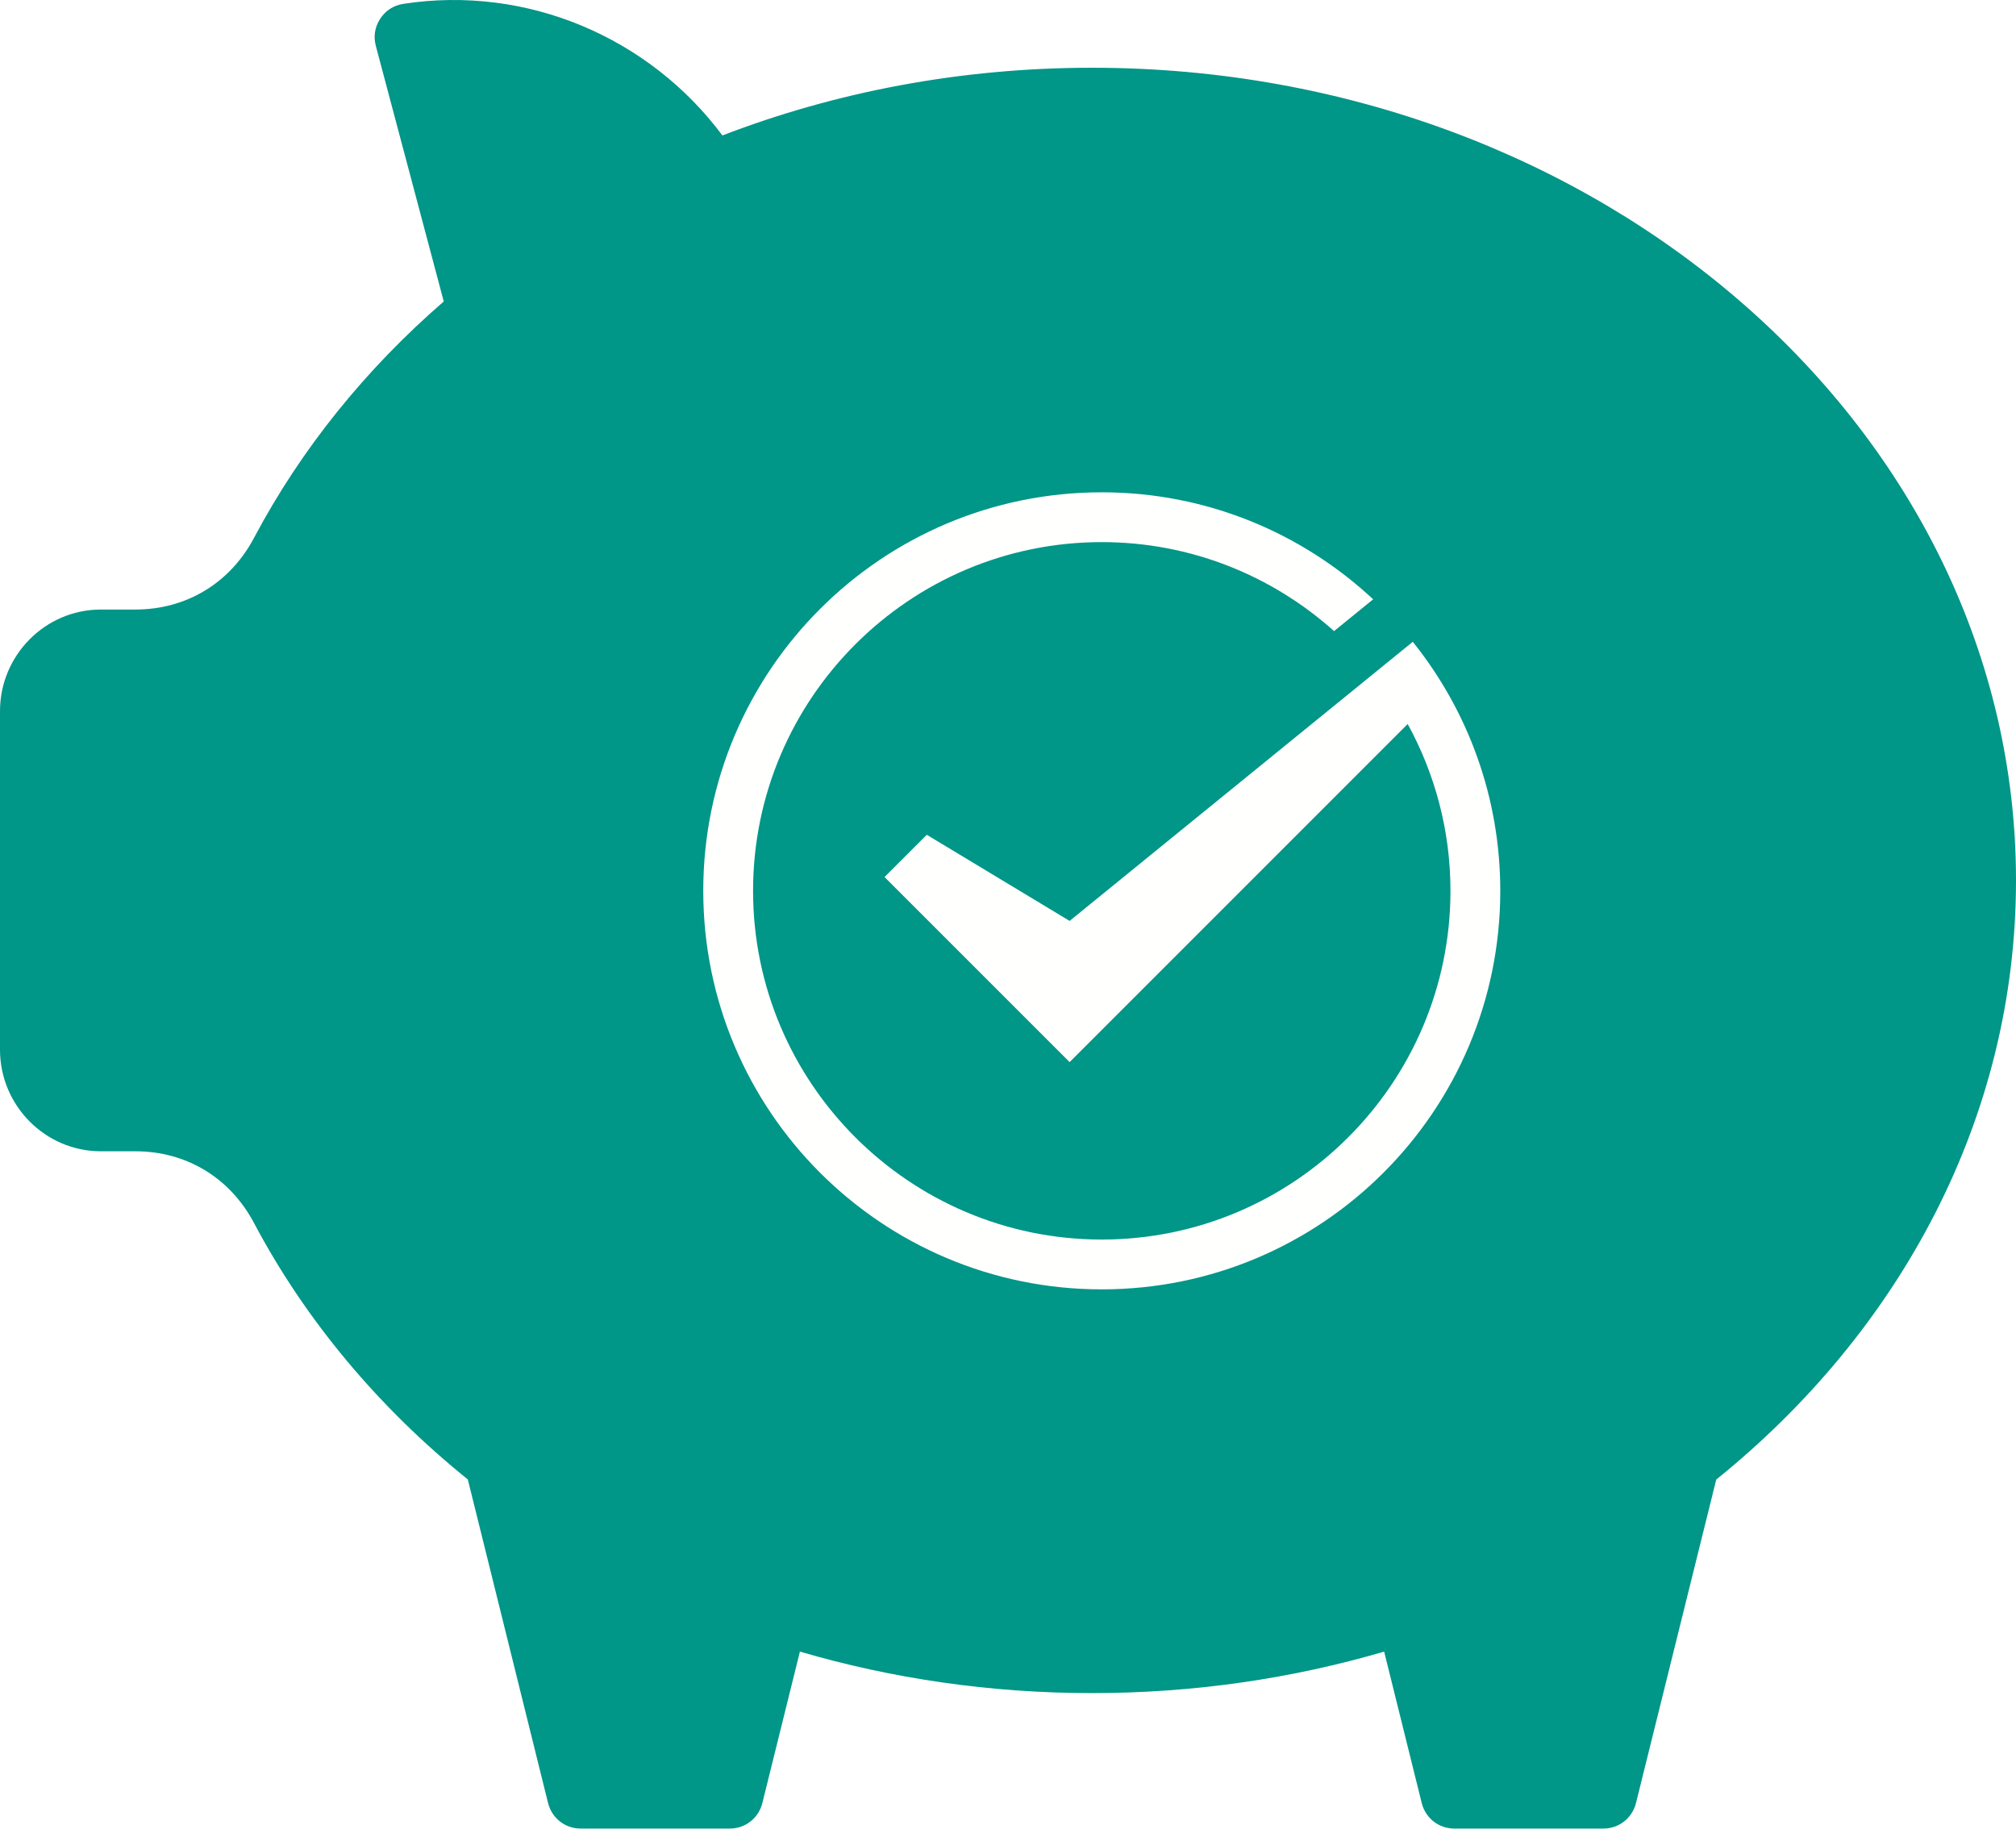
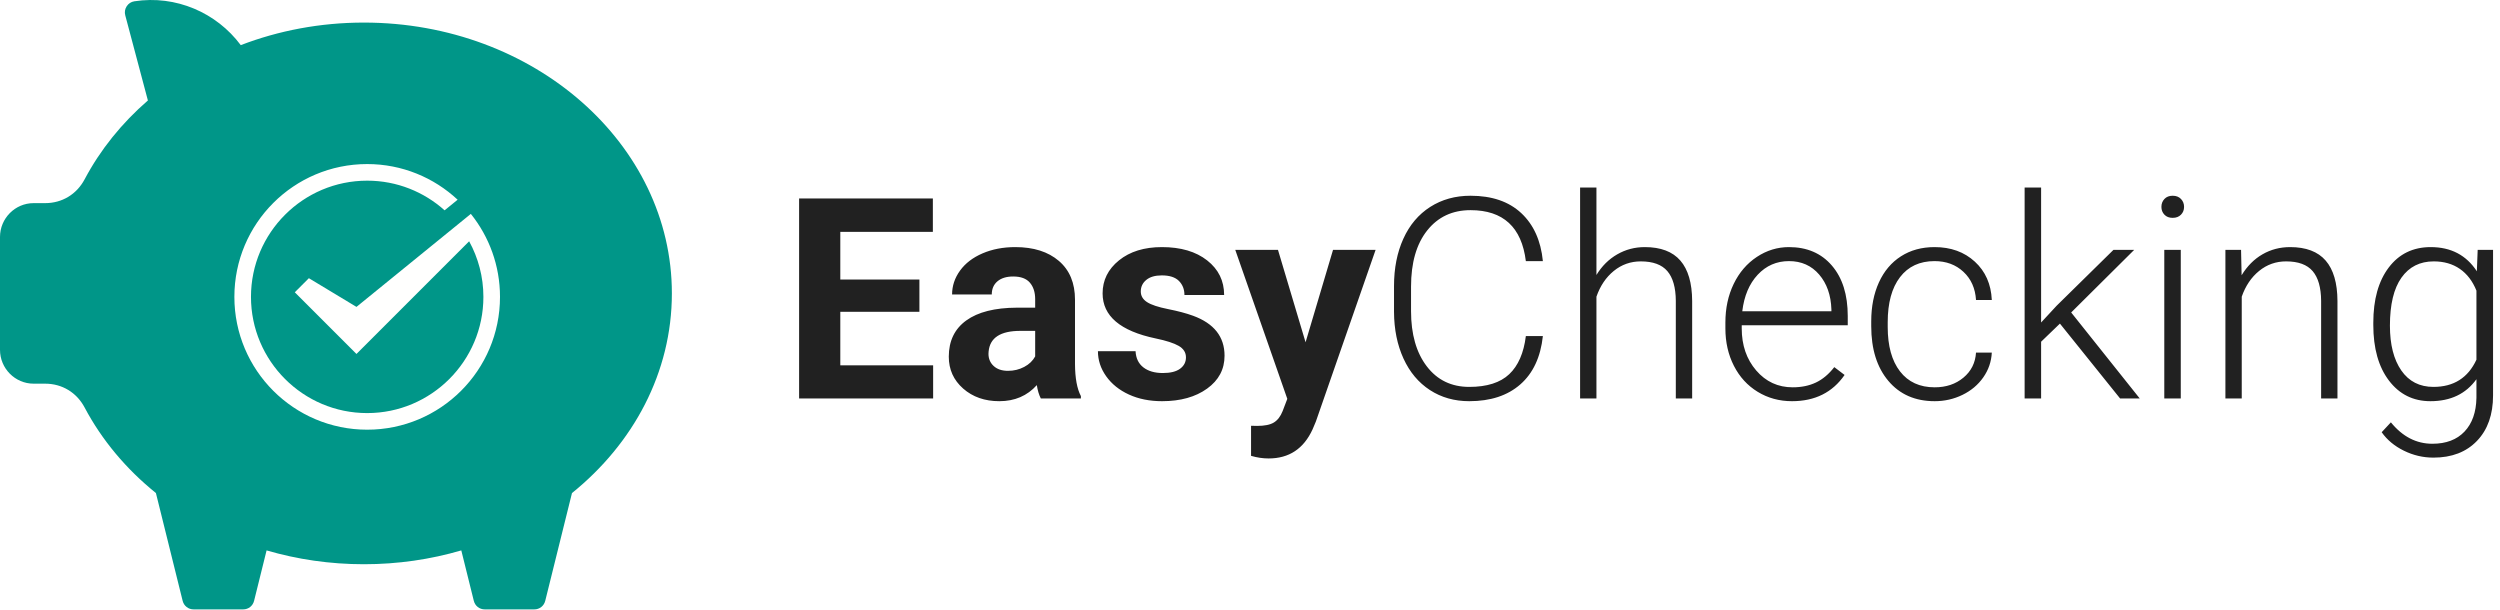
- <svg xmlns="http://www.w3.org/2000/svg" width="86px" height="78px" viewBox="0 0 86 78" version="1.1">
-   <g id="Symbols" stroke="none" stroke-width="1" fill="none" fill-rule="evenodd">
-     <g id="EasyChecking_Icon">
-       <g>
-         <path d="M30.817,5.778 C35.644,3.921 40.977,2.89 46.583,2.89 C68.35,2.89 86,18.413 86,37.556 C86,47.671 81.07,56.776 73.213,63.113 L69.791,76.905 C69.629,77.556 69.064,78 68.401,78 L62.037,78 C61.373,78 60.808,77.556 60.647,76.905 L59.046,70.452 C55.128,71.599 50.94,72.222 46.583,72.222 C42.229,72.222 38.042,71.599 34.123,70.452 L32.523,76.905 C32.362,77.556 31.797,78 31.133,78 L24.769,78 C24.105,78 23.54,77.556 23.378,76.905 L19.957,63.109 C16.157,60.044 13.04,56.331 10.836,52.17 C9.813,50.237 7.948,49.11 5.776,49.11 L4.302,49.11 C1.936,49.11 0,47.164 0,44.777 L0,30.334 C0,27.95 1.932,26.001 4.302,26.001 L5.776,26.001 C7.948,26.001 9.813,24.874 10.836,22.944 C12.839,19.162 15.592,15.753 18.93,12.86 L16.035,1.968 C15.924,1.556 15.987,1.16 16.216,0.804 C16.449,0.448 16.785,0.231 17.2,0.165 C22.501,-0.651 27.712,1.61 30.817,5.778" id="Pig" fill="#009688" />
-         <path d="M47,55 C56.388,55 64,47.389 64,38 C64,33.988 62.607,30.303 60.282,27.395 L60.27,27.375 L60.267,27.377 L45.628,39.283 L39.536,35.609 L37.733,37.412 L45.628,45.307 L60.05,30.884 C61.21,33 61.875,35.422 61.875,38 C61.875,46.203 55.203,52.875 47,52.875 C38.797,52.875 32.125,46.203 32.125,38 C32.125,29.798 38.797,23.125 47,23.125 C50.804,23.125 54.277,24.562 56.909,26.921 L58.577,25.564 C55.542,22.736 51.476,21 47,21 C37.611,21 30,28.612 30,38 C30,47.389 37.611,55 47,55" id="Checkmark" fill="#FFFFFE" />
+ <svg xmlns="http://www.w3.org/2000/svg" width="320px" height="78px" viewBox="0 0 320 78" version="1.1">
+   <g id="++StyleGuide++" stroke="none" stroke-width="1" fill="none" fill-rule="evenodd">
+     <g id="Symbols" transform="translate(-36, -147)">
+       <g id="Logo-w/text" transform="translate(36, 147)">
+         <g id="Group">
+           <g id="EasyChecking_Icon">
+             <g>
+               <path d="M30.817,5.778 C35.644,3.921 40.977,2.89 46.583,2.89 C68.35,2.89 86,18.413 86,37.556 C86,47.671 81.07,56.776 73.213,63.113 L69.791,76.905 C69.629,77.556 69.064,78 68.401,78 L62.037,78 C61.373,78 60.808,77.556 60.647,76.905 L59.046,70.452 C55.128,71.599 50.94,72.222 46.583,72.222 C42.229,72.222 38.042,71.599 34.123,70.452 L32.523,76.905 C32.362,77.556 31.797,78 31.133,78 L24.769,78 C24.105,78 23.54,77.556 23.378,76.905 L19.957,63.109 C16.157,60.044 13.04,56.331 10.836,52.17 C9.813,50.237 7.948,49.11 5.776,49.11 L4.302,49.11 C1.936,49.11 0,47.164 0,44.777 L0,30.334 C0,27.95 1.932,26.001 4.302,26.001 L5.776,26.001 C7.948,26.001 9.813,24.874 10.836,22.944 C12.839,19.162 15.592,15.753 18.93,12.86 L16.035,1.968 C15.924,1.556 15.987,1.16 16.216,0.804 C16.449,0.448 16.785,0.231 17.2,0.165 C22.501,-0.651 27.712,1.61 30.817,5.778" id="Pig" fill="#009688" />
+               <path d="M47,55 C56.388,55 64,47.389 64,38 C64,33.988 62.607,30.303 60.282,27.395 L60.27,27.375 L60.267,27.377 L45.628,39.283 L39.536,35.609 L37.733,37.412 L45.628,45.307 L60.05,30.884 C61.21,33 61.875,35.422 61.875,38 C61.875,46.203 55.203,52.875 47,52.875 C38.797,52.875 32.125,46.203 32.125,38 C32.125,29.798 38.797,23.125 47,23.125 C50.804,23.125 54.277,24.562 56.909,26.921 L58.577,25.564 C55.542,22.736 51.476,21 47,21 C37.611,21 30,28.612 30,38 C30,47.389 37.611,55 47,55" id="Checkmark" fill="#FFFFFE" />
+             </g>
+           </g>
+           <path d="M119.441,51 L119.441,46.764 L107.559,46.764 L107.559,39.908 L117.684,39.908 L117.684,35.777 L107.559,35.777 L107.559,29.678 L119.406,29.678 L119.406,25.406 L102.285,25.406 L102.285,51 L119.441,51 Z M127.914,51.352 C129.883,51.352 131.482,50.666 132.713,49.295 C132.818,49.975 132.988,50.543 133.223,51 L133.223,51 L138.355,51 L138.355,50.701 C137.863,49.775 137.611,48.41 137.6,46.605 L137.6,46.605 L137.6,38.361 C137.6,36.229 136.911,34.573 135.534,33.396 C134.157,32.218 132.297,31.629 129.953,31.629 C128.406,31.629 127.012,31.896 125.77,32.429 C124.527,32.962 123.566,33.697 122.887,34.635 C122.207,35.572 121.867,36.592 121.867,37.693 L121.867,37.693 L126.947,37.693 C126.947,36.979 127.19,36.416 127.677,36.006 C128.163,35.596 128.834,35.391 129.689,35.391 C130.662,35.391 131.374,35.654 131.825,36.182 C132.276,36.709 132.502,37.412 132.502,38.291 L132.502,38.291 L132.502,39.381 L130.164,39.381 C127.34,39.393 125.181,39.938 123.687,41.016 C122.192,42.094 121.445,43.641 121.445,45.656 C121.445,47.297 122.058,48.656 123.282,49.734 C124.507,50.812 126.051,51.352 127.914,51.352 Z M129.021,47.467 C128.248,47.467 127.639,47.262 127.193,46.852 C126.748,46.441 126.525,45.92 126.525,45.287 L126.525,45.287 L126.543,44.988 C126.707,43.23 128.061,42.352 130.604,42.352 L130.604,42.352 L132.502,42.352 L132.502,45.621 C132.197,46.184 131.729,46.632 131.096,46.966 C130.463,47.3 129.771,47.467 129.021,47.467 Z M148.744,51.352 C151.1,51.352 153.021,50.815 154.51,49.743 C155.998,48.671 156.742,47.268 156.742,45.533 C156.742,43.107 155.4,41.402 152.717,40.418 C151.85,40.102 150.783,39.817 149.518,39.565 C148.252,39.313 147.353,39.015 146.819,38.669 C146.286,38.323 146.02,37.869 146.02,37.307 C146.02,36.709 146.254,36.217 146.723,35.83 C147.191,35.443 147.854,35.25 148.709,35.25 C149.705,35.25 150.438,35.487 150.906,35.962 C151.375,36.437 151.609,37.037 151.609,37.764 L151.609,37.764 L156.689,37.764 C156.689,35.947 155.966,34.471 154.519,33.334 C153.071,32.197 151.141,31.629 148.727,31.629 C146.465,31.629 144.634,32.194 143.233,33.325 C141.833,34.456 141.133,35.865 141.133,37.553 C141.133,40.447 143.395,42.369 147.918,43.318 C149.277,43.6 150.265,43.919 150.88,44.276 C151.495,44.634 151.803,45.123 151.803,45.744 C151.803,46.342 151.554,46.825 151.056,47.194 C150.558,47.563 149.822,47.748 148.85,47.748 C147.807,47.748 146.975,47.508 146.354,47.027 C145.732,46.547 145.398,45.855 145.352,44.953 L145.352,44.953 L140.535,44.953 C140.535,46.102 140.887,47.171 141.59,48.161 C142.293,49.151 143.263,49.931 144.499,50.499 C145.735,51.067 147.15,51.352 148.744,51.352 Z M162.385,58.682 C164.998,58.682 166.873,57.439 168.01,54.955 L168.01,54.955 L168.432,53.953 L176.078,31.98 L170.629,31.98 L167.113,43.811 L163.58,31.98 L158.113,31.98 L164.775,51.053 L164.178,52.617 C163.908,53.297 163.536,53.783 163.062,54.076 C162.587,54.369 161.869,54.516 160.908,54.516 L160.908,54.516 L160.135,54.498 L160.135,58.348 C160.896,58.57 161.646,58.682 162.385,58.682 Z M188.066,51.352 C190.785,51.352 192.962,50.637 194.597,49.207 C196.231,47.777 197.195,45.715 197.488,43.02 L197.488,43.02 L195.309,43.02 C195.039,45.188 194.33,46.813 193.182,47.897 C192.033,48.981 190.328,49.523 188.066,49.523 C185.781,49.523 183.968,48.645 182.626,46.887 C181.284,45.129 180.613,42.773 180.613,39.82 L180.613,39.82 L180.613,36.691 C180.613,33.633 181.302,31.236 182.679,29.502 C184.056,27.768 185.904,26.9 188.225,26.9 C192.408,26.9 194.77,29.074 195.309,33.422 L195.309,33.422 L197.488,33.422 C197.23,30.809 196.308,28.761 194.72,27.278 C193.132,25.796 190.967,25.055 188.225,25.055 C186.279,25.055 184.56,25.532 183.065,26.487 C181.571,27.442 180.426,28.799 179.629,30.557 C178.832,32.314 178.434,34.33 178.434,36.604 L178.434,36.604 L178.434,39.926 C178.445,42.164 178.85,44.153 179.646,45.894 C180.443,47.634 181.571,48.979 183.03,49.928 C184.489,50.877 186.168,51.352 188.066,51.352 Z M204.344,51 L204.344,37.975 C204.824,36.592 205.565,35.493 206.567,34.679 C207.569,33.864 208.721,33.457 210.021,33.457 C211.58,33.457 212.714,33.873 213.423,34.705 C214.132,35.537 214.492,36.803 214.504,38.502 L214.504,38.502 L214.504,51 L216.596,51 L216.596,38.52 C216.584,36.223 216.08,34.5 215.084,33.352 C214.088,32.203 212.57,31.629 210.531,31.629 C209.254,31.629 208.076,31.939 206.998,32.561 C205.92,33.182 205.035,34.061 204.344,35.197 L204.344,35.197 L204.344,24 L202.252,24 L202.252,51 L204.344,51 Z M229.375,51.352 C232.316,51.352 234.561,50.232 236.107,47.994 L236.107,47.994 L234.789,46.992 C234.086,47.895 233.304,48.551 232.442,48.961 C231.581,49.371 230.588,49.576 229.463,49.576 C227.588,49.576 226.032,48.858 224.796,47.423 C223.56,45.987 222.941,44.191 222.941,42.035 L222.941,42.035 L222.941,41.631 L236.512,41.631 L236.512,40.453 C236.512,37.723 235.835,35.569 234.481,33.993 C233.128,32.417 231.297,31.629 228.988,31.629 C227.512,31.629 226.141,32.048 224.875,32.886 C223.609,33.724 222.622,34.875 221.913,36.34 C221.204,37.805 220.85,39.451 220.85,41.279 L220.85,41.279 L220.85,42.035 C220.85,43.805 221.213,45.401 221.939,46.825 C222.666,48.249 223.683,49.359 224.989,50.156 C226.296,50.953 227.758,51.352 229.375,51.352 Z M234.42,39.838 L223.012,39.838 C223.246,37.881 223.905,36.322 224.989,35.162 C226.073,34.002 227.406,33.422 228.988,33.422 C230.582,33.422 231.871,33.996 232.855,35.145 C233.84,36.293 234.361,37.781 234.42,39.609 L234.42,39.609 L234.42,39.838 Z M247.639,51.352 C248.904,51.352 250.091,51.082 251.198,50.543 C252.306,50.004 253.193,49.257 253.861,48.302 C254.529,47.347 254.893,46.289 254.951,45.129 L254.951,45.129 L252.93,45.129 C252.848,46.441 252.312,47.511 251.321,48.337 C250.331,49.163 249.104,49.576 247.639,49.576 C245.729,49.576 244.249,48.896 243.2,47.537 C242.151,46.178 241.627,44.285 241.627,41.859 L241.627,41.859 L241.627,41.244 C241.627,38.771 242.151,36.85 243.2,35.479 C244.249,34.107 245.723,33.422 247.621,33.422 C249.109,33.422 250.343,33.879 251.321,34.793 C252.3,35.707 252.836,36.908 252.93,38.396 L252.93,38.396 L254.951,38.396 C254.857,36.369 254.134,34.734 252.78,33.492 C251.427,32.25 249.707,31.629 247.621,31.629 C245.98,31.629 244.548,32.021 243.323,32.807 C242.099,33.592 241.158,34.705 240.502,36.146 C239.846,37.588 239.518,39.246 239.518,41.121 L239.518,41.121 L239.518,41.754 C239.518,44.684 240.247,47.016 241.706,48.75 C243.165,50.484 245.143,51.352 247.639,51.352 Z M261.262,51 L261.262,43.74 L263.67,41.42 L271.369,51 L273.883,51 L265.111,39.996 L273.18,31.98 L270.525,31.98 L263.248,39.135 L261.262,41.279 L261.262,24 L259.152,24 L259.152,51 L261.262,51 Z M278.102,27.885 C278.547,27.885 278.901,27.75 279.165,27.48 C279.429,27.211 279.561,26.877 279.561,26.479 C279.561,26.08 279.429,25.743 279.165,25.468 C278.901,25.192 278.547,25.055 278.102,25.055 C277.656,25.055 277.305,25.192 277.047,25.468 C276.789,25.743 276.66,26.08 276.66,26.479 C276.66,26.877 276.789,27.211 277.047,27.48 C277.305,27.75 277.656,27.885 278.102,27.885 Z M279.139,51 L279.139,31.98 L277.029,31.98 L277.029,51 L279.139,51 Z M286.943,51 L286.943,37.975 C287.424,36.592 288.165,35.493 289.167,34.679 C290.169,33.864 291.32,33.457 292.621,33.457 C294.18,33.457 295.313,33.873 296.022,34.705 C296.731,35.537 297.092,36.803 297.104,38.502 L297.104,38.502 L297.104,51 L299.195,51 L299.195,38.52 C299.184,36.223 298.68,34.5 297.684,33.352 C296.688,32.203 295.17,31.629 293.131,31.629 C291.842,31.629 290.664,31.937 289.598,32.552 C288.531,33.167 287.641,34.061 286.926,35.232 L286.926,35.232 L286.855,31.98 L284.852,31.98 L284.852,51 L286.943,51 Z M311.482,58.576 C313.826,58.576 315.684,57.861 317.055,56.432 C318.426,55.002 319.111,53.062 319.111,50.613 L319.111,50.613 L319.111,31.98 L317.143,31.98 L317.037,34.723 C315.689,32.66 313.721,31.629 311.131,31.629 C308.869,31.629 307.079,32.499 305.761,34.239 C304.442,35.979 303.783,38.338 303.783,41.314 L303.783,41.314 L303.783,41.596 C303.783,44.584 304.451,46.957 305.787,48.715 C307.123,50.473 308.893,51.352 311.096,51.352 C313.674,51.352 315.637,50.414 316.984,48.539 L316.984,48.539 L316.984,50.93 C316.949,52.77 316.439,54.208 315.455,55.245 C314.471,56.282 313.1,56.801 311.342,56.801 C309.291,56.801 307.521,55.887 306.033,54.059 L306.033,54.059 L304.855,55.324 C305.547,56.309 306.493,57.097 307.694,57.688 C308.896,58.28 310.158,58.576 311.482,58.576 Z M311.482,49.523 C309.713,49.523 308.342,48.823 307.369,47.423 C306.396,46.022 305.91,44.109 305.91,41.684 C305.91,38.977 306.402,36.929 307.387,35.54 C308.371,34.151 309.748,33.457 311.518,33.457 C312.818,33.457 313.932,33.776 314.857,34.415 C315.783,35.054 316.492,35.982 316.984,37.201 L316.984,37.201 L316.984,46.043 C315.906,48.363 314.072,49.523 311.482,49.523 Z" id="EasyChecking" fill="#212121" fill-rule="nonzero" />
+         </g>
      </g>
    </g>
  </g>
</svg>
